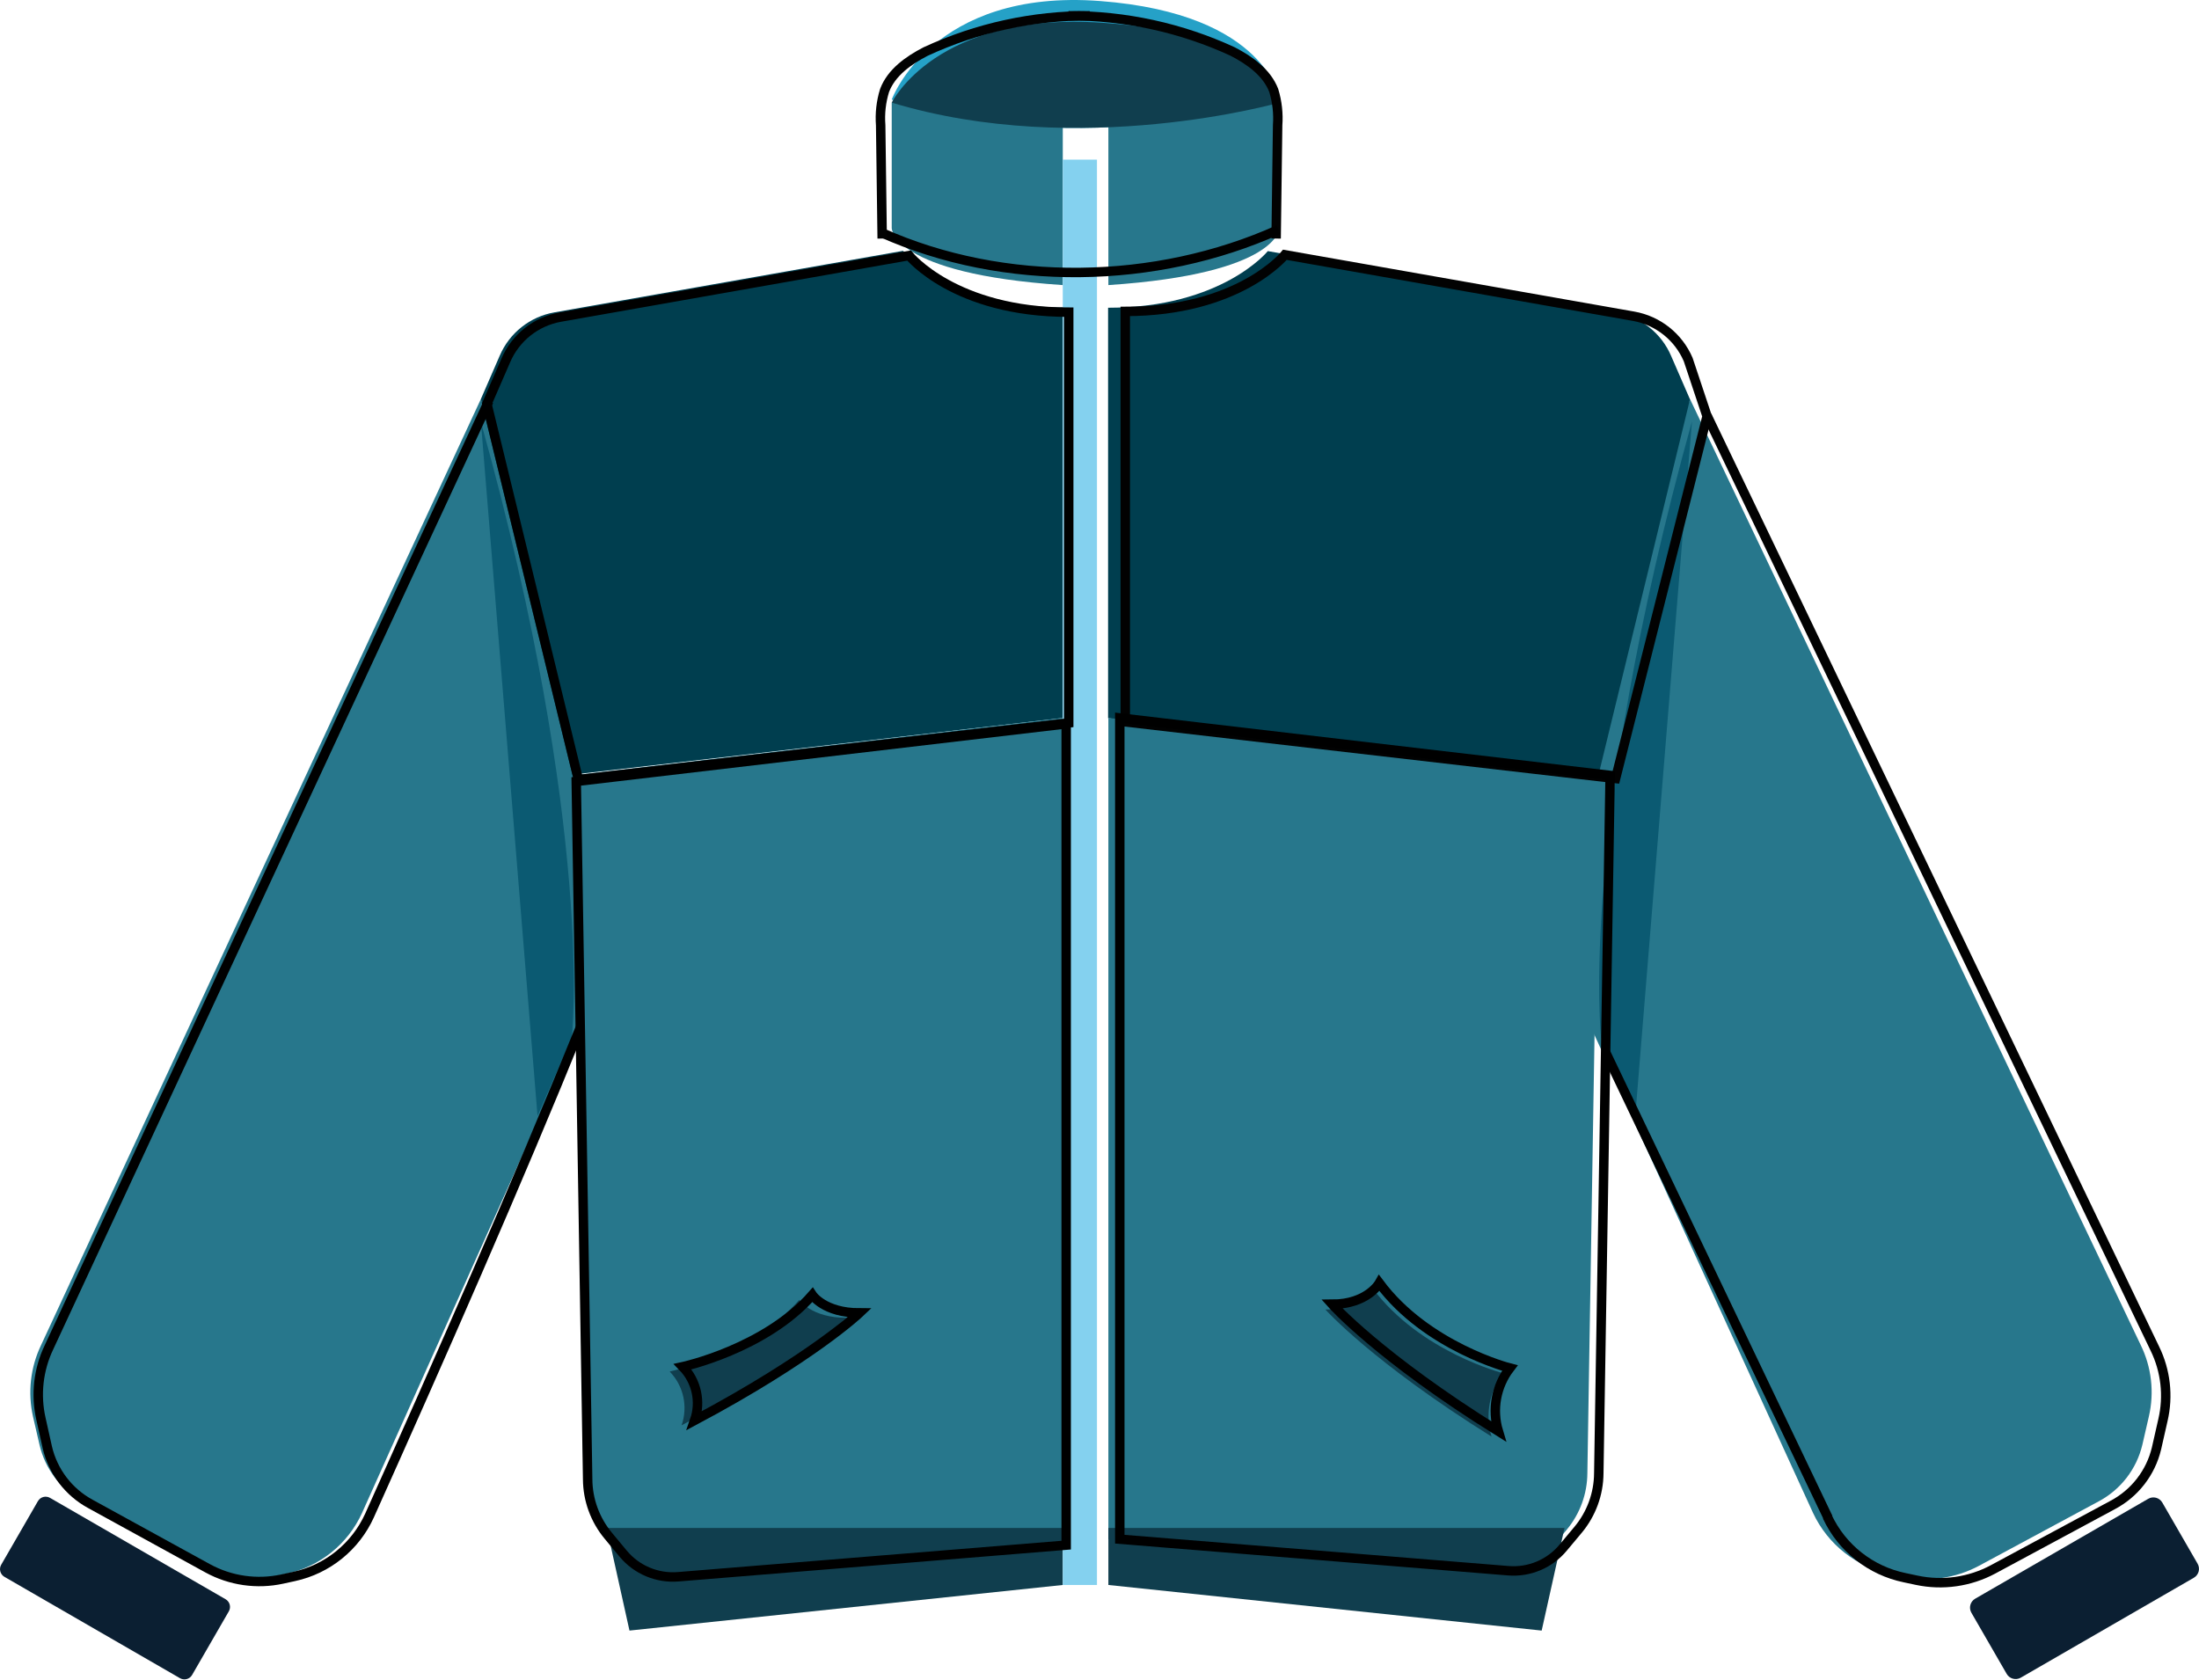
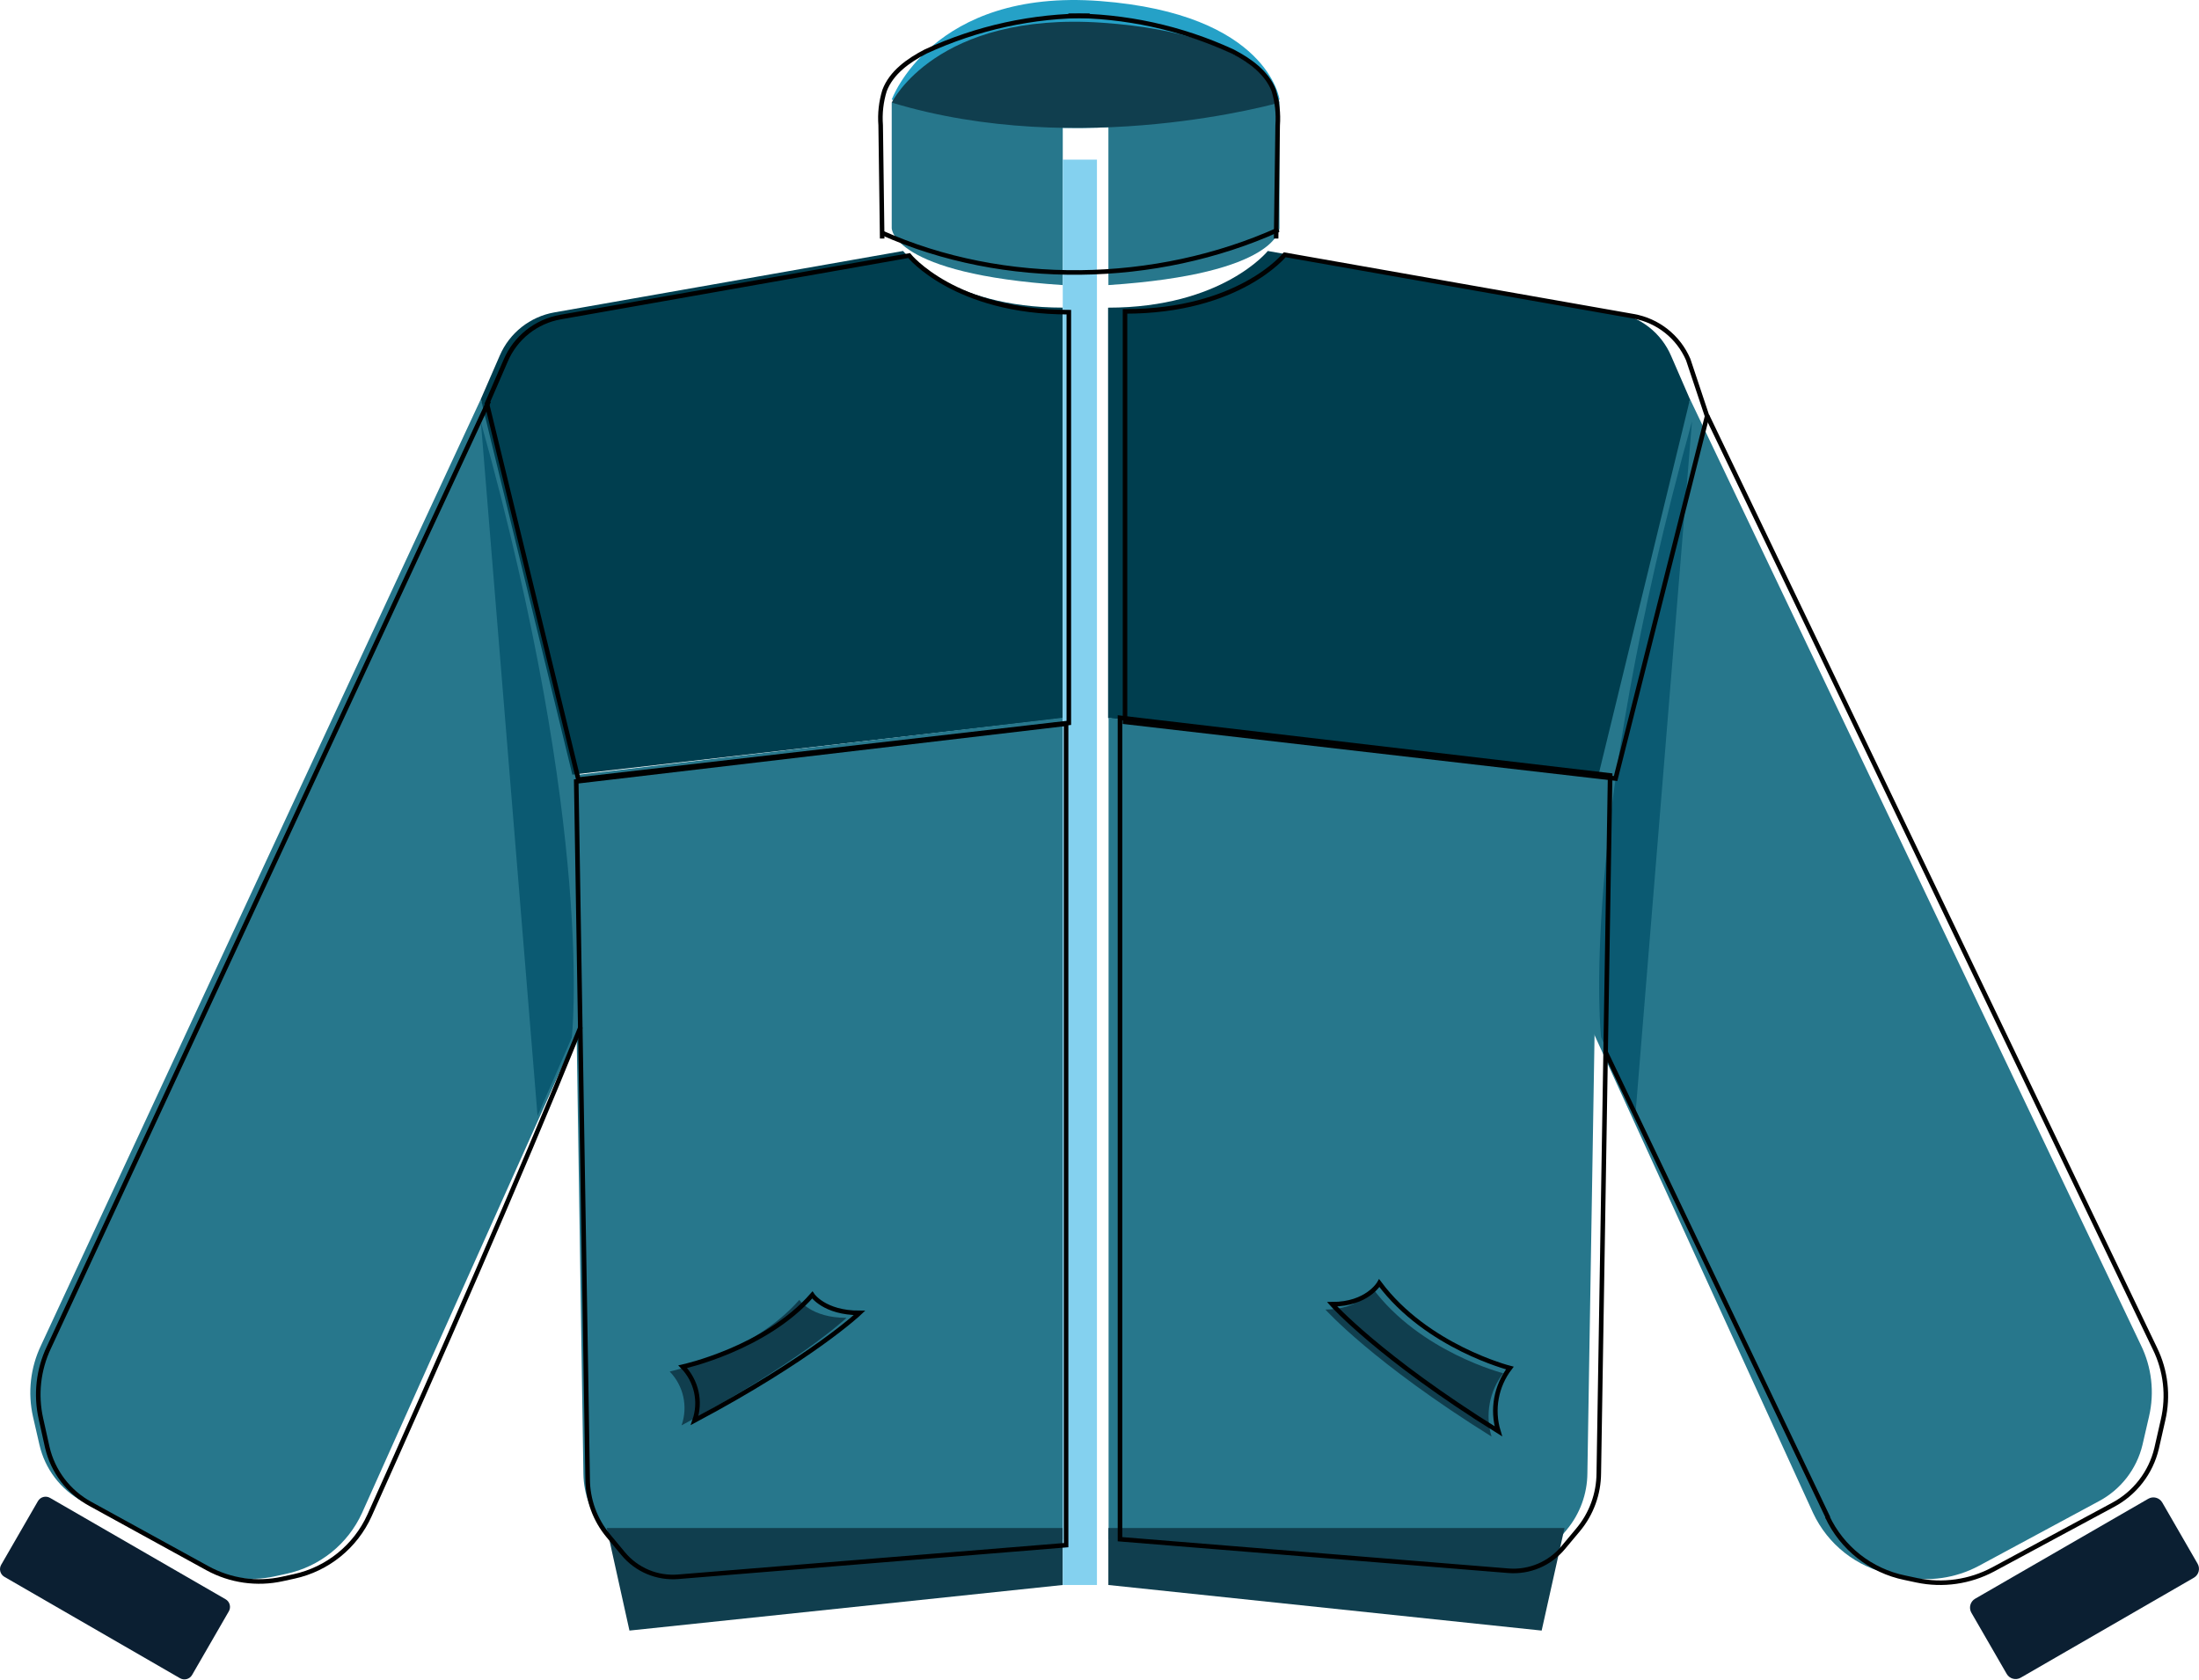
- <svg xmlns="http://www.w3.org/2000/svg" id="Layer_1" data-name="Layer 1" viewBox="0 0 232.94 177.91">
+ <svg xmlns="http://www.w3.org/2000/svg" id="Layer_1" data-name="Layer 1" viewBox="0 0 481.86 368.01">
  <defs>
    <style>.cls-1{fill:#25a1c7;}.cls-2{fill:#27778c;}.cls-3{fill:#0b1f32;}.cls-4{fill:#003e4f;}.cls-5{fill:#103e4e;}.cls-6{fill:#0b5a72;}.cls-7{fill:#84d1ef;}.cls-8,.cls-9{fill:none;stroke-miterlimit:10;}.cls-8{stroke:#020202;}.cls-9{stroke:#000;}</style>
  </defs>
-   <path class="cls-1" d="M298.52,184.77s4.28-11.8,22.08-10.44,19,10.44,19,10.44S318.7,191.53,298.52,184.77Z" transform="translate(-204.06 -174.22)" />
-   <path class="cls-2" d="M255,216.49s16,45.91,11.07,65.23l-23.65,52.75a11.44,11.44,0,0,1-8.05,6.47l-1.24.27a11.46,11.46,0,0,1-7.92-1.14l-12.42-6.82a9.15,9.15,0,0,1-4.55-6l-.68-2.95a11.63,11.63,0,0,1,.85-7.59Z" transform="translate(-204.06 -174.22)" />
-   <rect class="cls-3" x="204.57" y="337.61" width="23.35" height="9.66" rx="0.94" transform="translate(-3.87 -236.46) rotate(30)" />
-   <path class="cls-4" d="M255,216.49l2-4.6a7.76,7.76,0,0,1,5.78-4.58l36.94-6.52s4.83,6,16.91,6v43.49l-51.94,6Z" transform="translate(-204.06 -174.22)" />
-   <path class="cls-2" d="M264.7,256.36l1.16,74a9.31,9.31,0,0,0,2.15,5.81l1.3,1.55a8,8,0,0,0,6.76,2.84l40.57-3.29v-87Z" transform="translate(-204.06 -174.22)" />
-   <path class="cls-2" d="M383.08,216.49S367,262.42,372,281.75l24.12,52.75a11.65,11.65,0,0,0,8.22,6.47l1.27.27a11.91,11.91,0,0,0,8.08-1.15l12.67-6.82a9.2,9.2,0,0,0,4.64-6l.69-3a11.36,11.36,0,0,0-.87-7.58Z" transform="translate(-204.06 -174.22)" />
-   <rect class="cls-3" x="413.19" y="337.64" width="23.35" height="9.66" rx="1.09" transform="translate(759.99 252.4) rotate(150)" />
-   <path class="cls-4" d="M383.08,216.52l-2-4.6a7.74,7.74,0,0,0-5.78-4.58l-36.94-6.52s-4.84,6-16.92,6v43.48l51.95,6Z" transform="translate(-204.06 -174.22)" />
-   <path class="cls-2" d="M373.42,256.36l-1.21,73.91a9.44,9.44,0,0,1-2.19,6l-1.58,1.89a6.82,6.82,0,0,1-5.82,2.45l-41.15-3.34v-87Z" transform="translate(-204.06 -174.22)" />
-   <path class="cls-2" d="M316.64,204.42V185.09H298.52v13.29S298.52,203.21,316.64,204.42Z" transform="translate(-204.06 -174.22)" />
-   <path class="cls-2" d="M321.47,204.42V185.09h18.12v13.29S339.59,203.21,321.47,204.42Z" transform="translate(-204.06 -174.22)" />
-   <path class="cls-5" d="M298.52,185.09s4.7-9.66,22.3-8.46,18.77,8.46,18.77,8.46S318.47,191.13,298.52,185.09Z" transform="translate(-204.06 -174.22)" />
-   <path class="cls-5" d="M298.52,200.79" transform="translate(-204.06 -174.22)" />
-   <path class="cls-6" d="M255,218.91l6,73.52,3.63-8.29S267.12,262.4,255,218.91Z" transform="translate(-204.06 -174.22)" />
-   <path class="cls-6" d="M383.29,218.86l-6,73.53-3.63-8.3S371.21,262.35,383.29,218.86Z" transform="translate(-204.06 -174.22)" />
-   <polygon class="cls-5" points="64.27 161.86 66.68 172.73 112.58 167.9 112.58 161.86 64.27 161.86" />
-   <polygon class="cls-5" points="165.73 161.86 163.31 172.73 117.41 167.9 117.41 161.86 165.73 161.86" />
-   <rect class="cls-7" x="112.58" y="16.91" width="3.62" height="150.99" />
-   <path class="cls-5" d="M275,319.51s8.74-1.9,13.73-7.59c0,0,1.25,1.9,5,1.9,0,0-5,4.74-17.47,11.39A5.55,5.55,0,0,0,275,319.51Z" transform="translate(-204.06 -174.22)" />
-   <path class="cls-5" d="M363.29,319.69s-8.8-2.25-13.83-9c0,0-1.26,2.25-5,2.25,0,0,5,5.6,17.6,13.46A7.46,7.46,0,0,1,363.29,319.69Z" transform="translate(-204.06 -174.22)" />
-   <path class="cls-8" d="M397.62,334.88a11.65,11.65,0,0,0,8.21,6.47l1.27.27a11.9,11.9,0,0,0,8.08-1.15l12.67-6.82a9.19,9.19,0,0,0,4.65-6l.68-3a11.36,11.36,0,0,0-.86-7.58l-47.43-98.82" transform="translate(-204.06 -174.22)" />
-   <path class="cls-8" d="M384.89,218.31l-2-6a7.77,7.77,0,0,0-5.78-4.59l-36.94-6.51s-4.83,6-16.91,6v43.48l51.94,6Z" transform="translate(-204.06 -174.22)" />
-   <path class="cls-9" d="M364,319.14s-8.8-2.24-13.83-9c0,0-1.26,2.24-5,2.24,0,0,5,5.61,17.61,13.46A7.47,7.47,0,0,1,364,319.14Z" transform="translate(-204.06 -174.22)" />
-   <path class="cls-9" d="M276.38,319s8.74-1.9,13.73-7.6c0,0,1.25,1.9,5,1.9,0,0-5,4.75-17.47,11.39A5.54,5.54,0,0,0,276.38,319Z" transform="translate(-204.06 -174.22)" />
-   <path class="cls-9" d="M255.84,216.71,209.25,316.94a11.63,11.63,0,0,0-.85,7.59l.67,3a9.18,9.18,0,0,0,4.56,6l12.42,6.82a11.4,11.4,0,0,0,7.92,1.14l1.24-.27a11.44,11.44,0,0,0,8-6.47c7.19-16,15.75-35.45,22.35-51.74" transform="translate(-204.06 -174.22)" />
-   <path class="cls-9" d="M255.64,217l2-4.6a7.76,7.76,0,0,1,5.78-4.59l36.94-6.52s4.83,6,16.91,6V250.8l-51.94,6Z" transform="translate(-204.06 -174.22)" />
-   <path class="cls-9" d="M397.71,335l-23.59-49.36" transform="translate(-204.06 -174.22)" />
-   <path class="cls-8" d="M339.24,199.49l.16-12a10.11,10.11,0,0,0-.41-3.68c-.73-1.91-2.54-3.19-4.35-4.13a41.12,41.12,0,0,0-17.39-3.79" transform="translate(-204.06 -174.22)" />
-   <path class="cls-9" d="M339.5,198.54c-13,5.86-29.06,6.15-42.09.31" transform="translate(-204.06 -174.22)" />
-   <path class="cls-9" d="M374.62,256.36l-1.2,73.91a9.44,9.44,0,0,1-2.19,6l-1.58,1.89a6.83,6.83,0,0,1-5.82,2.45l-41.15-3.34v-87Z" transform="translate(-204.06 -174.22)" />
-   <path class="cls-9" d="M265.1,257l1.21,73.91a9.44,9.44,0,0,0,2.19,6l1.57,1.89a6.85,6.85,0,0,0,5.83,2.45L317,337.9v-87Z" transform="translate(-204.06 -174.22)" />
-   <path class="cls-8" d="M297.51,199.49l-.16-12a9.89,9.89,0,0,1,.41-3.68c.72-1.91,2.53-3.19,4.35-4.13a41,41,0,0,1,17.38-3.79" transform="translate(-204.06 -174.22)" />
+   <path class="cls-1" d="M643.92,297.82s8.85-24.41,45.68-21.59,39.3,21.59,39.3,21.59S685.67,311.81,643.92,297.82Z" transform="translate(-448.52 -276)" />
+   <path class="cls-2" d="M553.89,363.44s33.1,95,22.9,134.94L527.87,607.5a23.68,23.68,0,0,1-16.65,13.38l-2.57.56a23.69,23.69,0,0,1-16.38-2.36L466.58,605a18.92,18.92,0,0,1-9.42-12.41l-1.4-6.1a24,24,0,0,1,1.76-15.7Z" transform="translate(-448.52 -276)" />
+   <rect class="cls-3" x="463.73" y="599.84" width="19.98" height="48.3" rx="1.94" transform="translate(-752.05 446.25) rotate(-60)" />
+   <path class="cls-4" d="M553.89,363.44l4.14-9.52a16.06,16.06,0,0,1,12-9.47L646.4,331s10,12.41,35,12.41v90L573.94,445.75Z" transform="translate(-448.52 -276)" />
+   <path class="cls-2" d="M574,445.92,576.36,599a19.28,19.28,0,0,0,4.45,12l2.69,3.21a16.54,16.54,0,0,0,14,5.87l83.92-6.8v-180Z" transform="translate(-448.52 -276)" />
+   <path class="cls-2" d="M818.84,363.44s-33.26,95-22.92,135l49.9,109.12a24.08,24.08,0,0,0,17,13.38l2.63.56a24.6,24.6,0,0,0,16.71-2.38L908.37,605A19,19,0,0,0,918,592.6l1.43-6.2a23.47,23.47,0,0,0-1.8-15.68Z" transform="translate(-448.52 -276)" />
+   <rect class="cls-3" x="881.14" y="614.04" width="48.3" height="19.98" rx="2.25" transform="translate(-639.25 260.25) rotate(-30)" />
+   <path class="cls-4" d="M818.84,363.5,814.71,354a16,16,0,0,0-12-9.48L726.33,331s-10,12.42-35,12.42v89.94L798.8,445.79Z" transform="translate(-448.52 -276)" />
+   <path class="cls-2" d="M798.86,445.92l-2.5,152.89a19.55,19.55,0,0,1-4.53,12.41l-3.27,3.91a14.11,14.11,0,0,1-12,5.07l-85.12-6.91v-180Z" transform="translate(-448.52 -276)" />
+   <path class="cls-2" d="M681.4,338.47v-40H643.92V326S643.92,336,681.4,338.47Z" transform="translate(-448.52 -276)" />
+   <path class="cls-2" d="M691.4,338.47v-40h37.48V326S728.88,336,691.4,338.47Z" transform="translate(-448.52 -276)" />
+   <path class="cls-5" d="M643.92,298.48s9.72-20,46.13-17.5,38.83,17.5,38.83,17.5S685.19,311,643.92,298.48Z" transform="translate(-448.52 -276)" />
+   <path class="cls-5" d="M643.92,331" transform="translate(-448.52 -276)" />
+   <path class="cls-6" d="M553.89,368.45l12.42,152.08,7.5-17.15S579,458.41,553.89,368.45Z" transform="translate(-448.52 -276)" />
+   <path class="cls-6" d="M819.28,368.34,806.87,520.45l-7.51-17.17S794.29,458.31,819.28,368.34Z" transform="translate(-448.52 -276)" />
+   <polygon class="cls-5" points="132.95 334.83 137.93 357.31 232.88 347.32 232.88 334.83 132.95 334.83" />
+   <polygon class="cls-5" points="342.83 334.83 337.82 357.31 242.87 347.32 242.87 334.83 342.83 334.83" />
+   <rect class="cls-7" x="232.88" y="34.98" width="7.49" height="312.34" />
+   <path class="cls-5" d="M595.27,576.55s18.08-3.93,28.4-15.7c0,0,2.58,3.93,10.34,3.93,0,0-10.34,9.8-36.14,23.56A11.47,11.47,0,0,0,595.27,576.55Z" transform="translate(-448.52 -276)" />
+   <path class="cls-5" d="M777.91,576.92s-18.21-4.65-28.61-18.62c0,0-2.61,4.66-10.35,4.66,0,0,10.35,11.58,36.41,27.84A15.44,15.44,0,0,1,777.91,576.92Z" transform="translate(-448.52 -276)" />
+   <path class="cls-8" d="M848.92,608.34a24.1,24.1,0,0,0,17,13.39l2.63.56a24.64,24.64,0,0,0,16.72-2.38l26.21-14.11a19,19,0,0,0,9.61-12.41l1.41-6.21a23.48,23.48,0,0,0-1.78-15.68L822.59,367.08" transform="translate(-448.52 -276)" />
+   <path class="cls-8" d="M822.59,367.2l-4.14-12.41a16.09,16.09,0,0,0-12-9.49l-76.41-13.47s-10,12.41-35,12.41v89.95L802.54,446.6Z" transform="translate(-448.52 -276)" />
+   <path class="cls-9" d="M779.37,575.78s-18.2-4.63-28.61-18.61c0,0-2.6,4.63-10.34,4.63,0,0,10.34,11.6,36.43,27.84A15.45,15.45,0,0,1,779.37,575.78Z" transform="translate(-448.52 -276)" />
+   <path class="cls-9" d="M598.12,575.49s18.08-3.93,28.4-15.72c0,0,2.59,3.93,10.35,3.93,0,0-10.35,9.83-36.14,23.56A11.47,11.47,0,0,0,598.12,575.49Z" transform="translate(-448.52 -276)" />
+   <path class="cls-9" d="M555.63,363.89,459.25,571.23a24.09,24.09,0,0,0-1.75,15.7l1.38,6.21a19,19,0,0,0,9.43,12.41L494,619.66A23.56,23.56,0,0,0,510.39,622l2.57-.56a23.65,23.65,0,0,0,16.54-13.38c14.88-33.1,32.59-73.34,46.24-107" transform="translate(-448.52 -276)" />
+   <path class="cls-9" d="M555.22,364.49l4.13-9.51a16.08,16.08,0,0,1,12-9.5L647.73,332s10,12.41,35,12.41v90L575.26,446.83Z" transform="translate(-448.52 -276)" />
+   <path class="cls-9" d="M849.11,608.59l-48.8-102.11" transform="translate(-448.52 -276)" />
+   <path class="cls-8" d="M728.15,328.27l.34-24.82a21,21,0,0,0-.85-7.61c-1.51-3.95-5.26-6.6-9-8.55a85.1,85.1,0,0,0-36-7.84" transform="translate(-448.52 -276)" />
+   <path class="cls-9" d="M728.69,326.31c-26.89,12.12-60.11,12.72-87.07.64" transform="translate(-448.52 -276)" />
+   <path class="cls-9" d="M801.34,445.92l-2.48,152.89a19.5,19.5,0,0,1-4.53,12.41l-3.27,3.91a14.13,14.13,0,0,1-12,5.07l-85.12-6.91v-180Z" transform="translate(-448.52 -276)" />
+   <path class="cls-9" d="M574.79,447.24l2.5,152.89a19.48,19.48,0,0,0,4.53,12.41l3.25,3.91a14.15,14.15,0,0,0,12.06,5.07l85-6.93v-180Z" transform="translate(-448.52 -276)" />
+   <path class="cls-8" d="M641.83,328.27l-.33-24.82a20.41,20.41,0,0,1,.85-7.61c1.49-3.95,5.23-6.6,9-8.55a84.83,84.83,0,0,1,35.95-7.84" transform="translate(-448.52 -276)" />
</svg>
